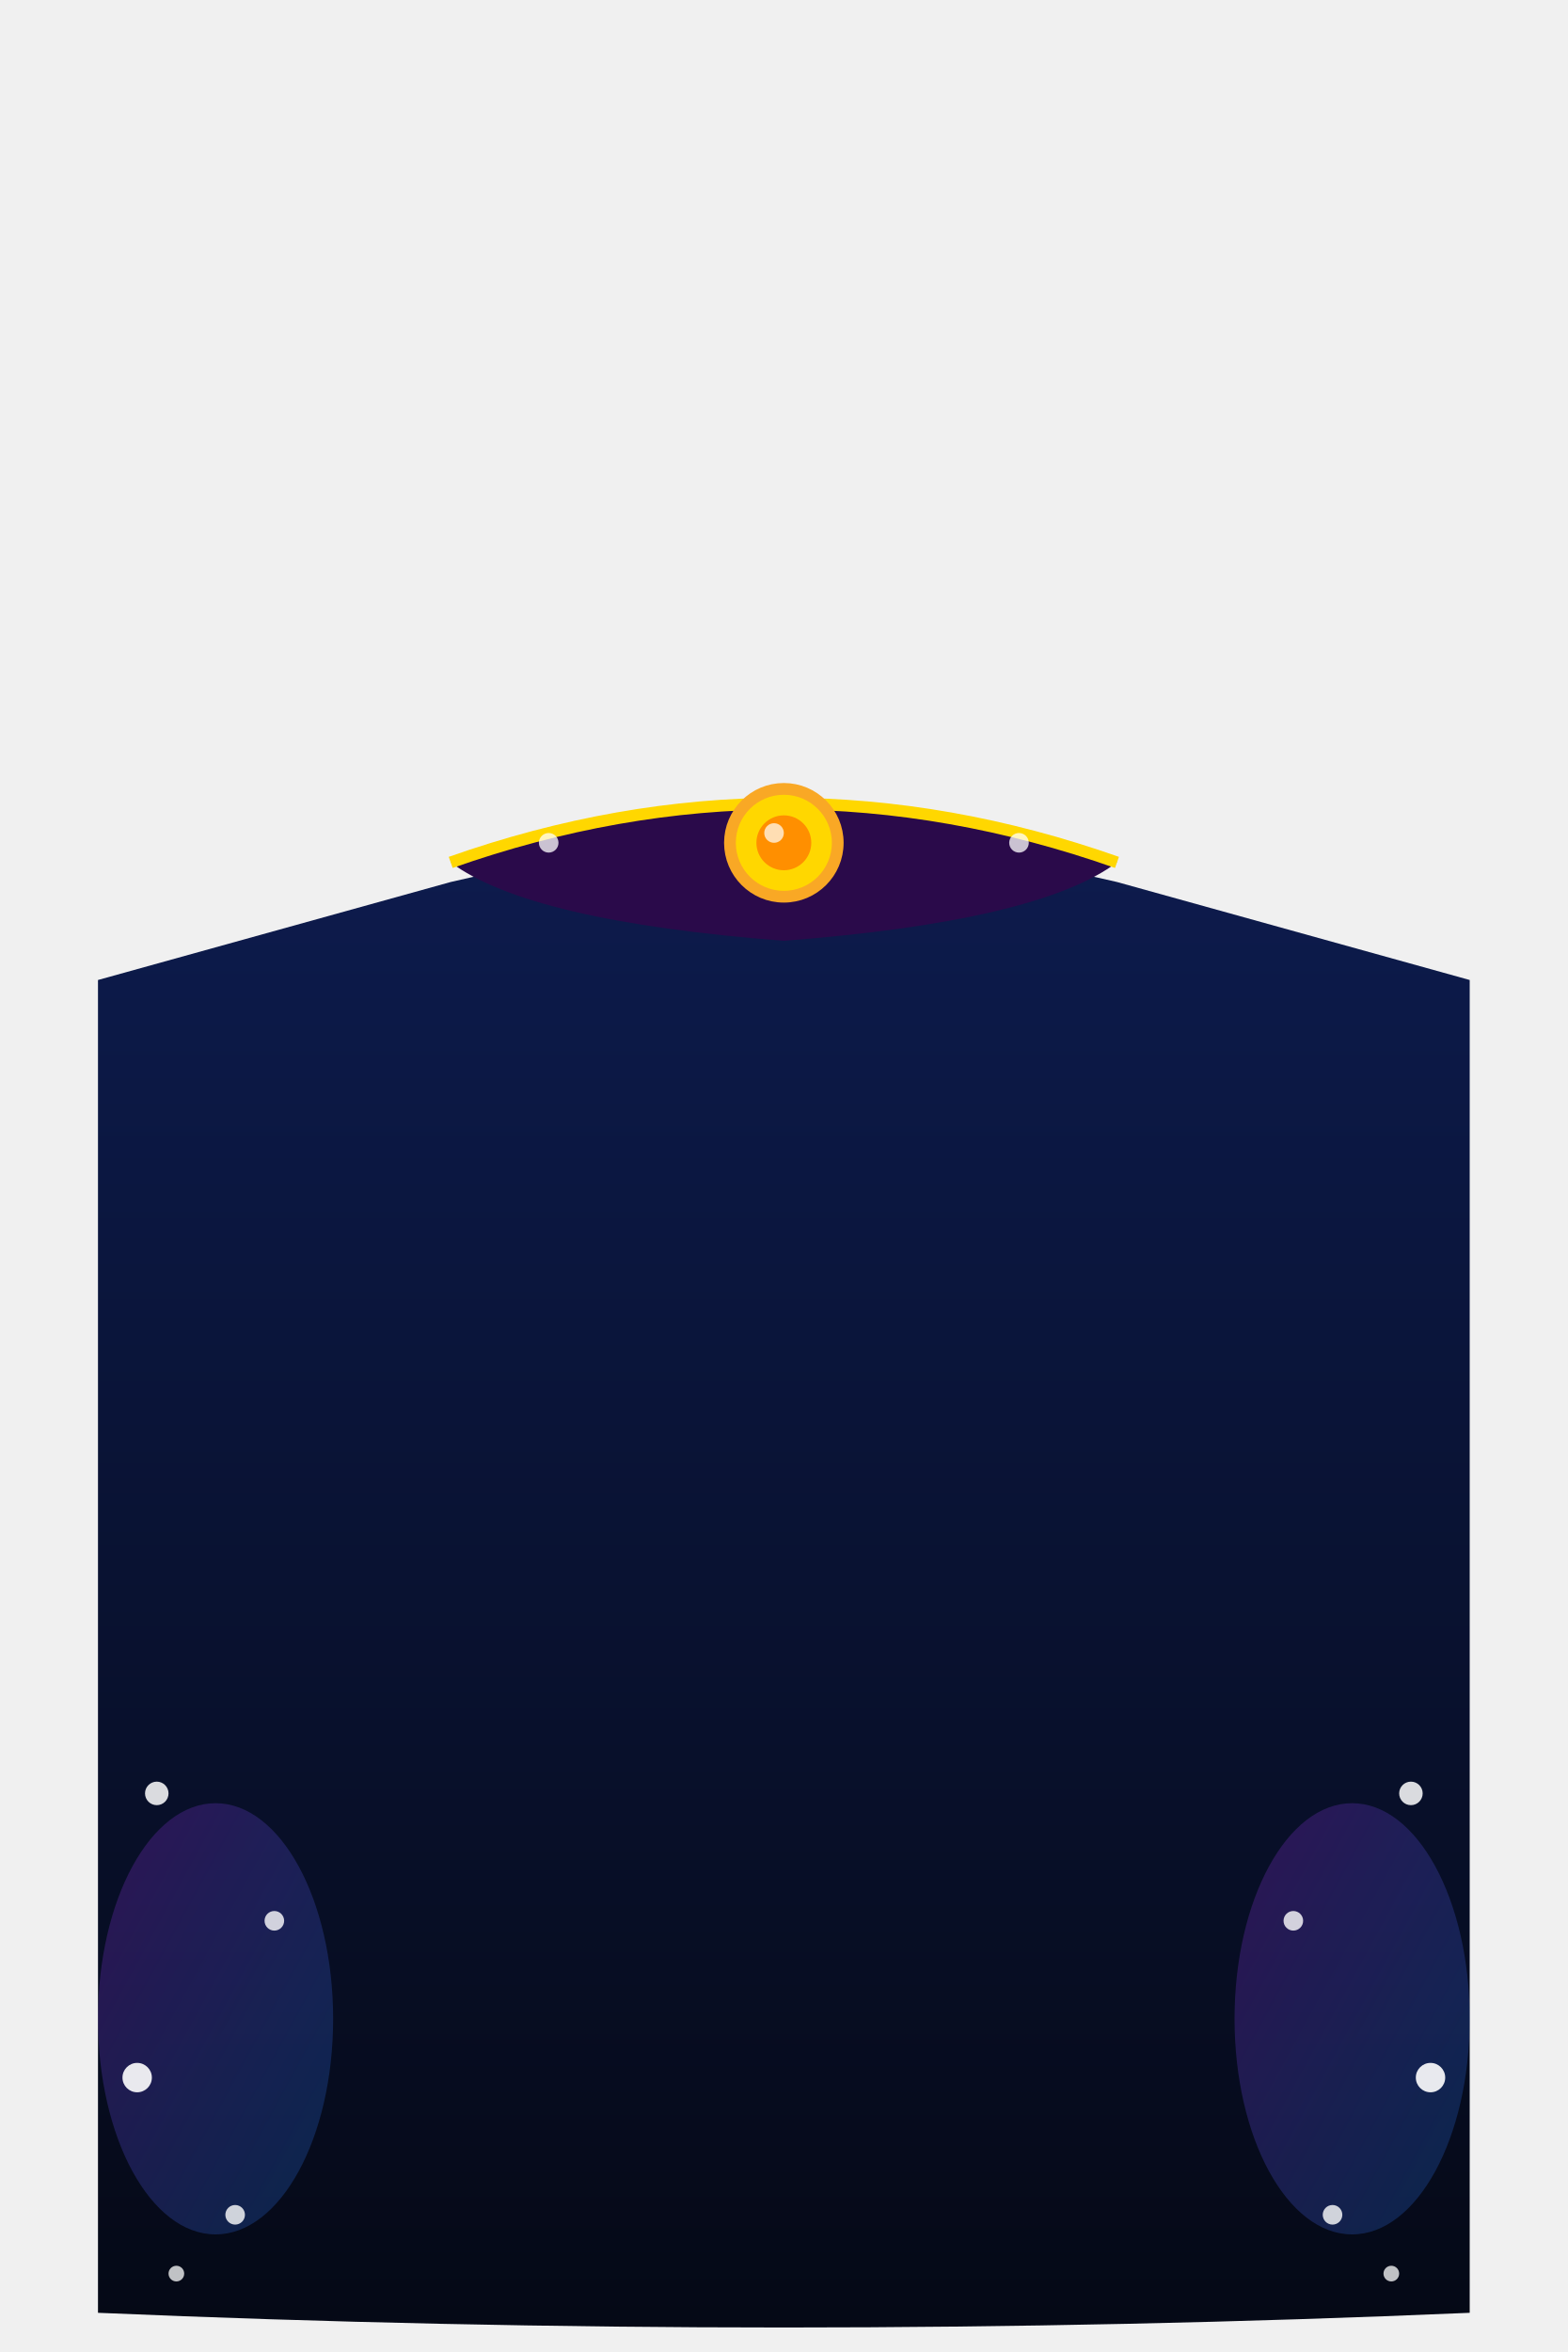
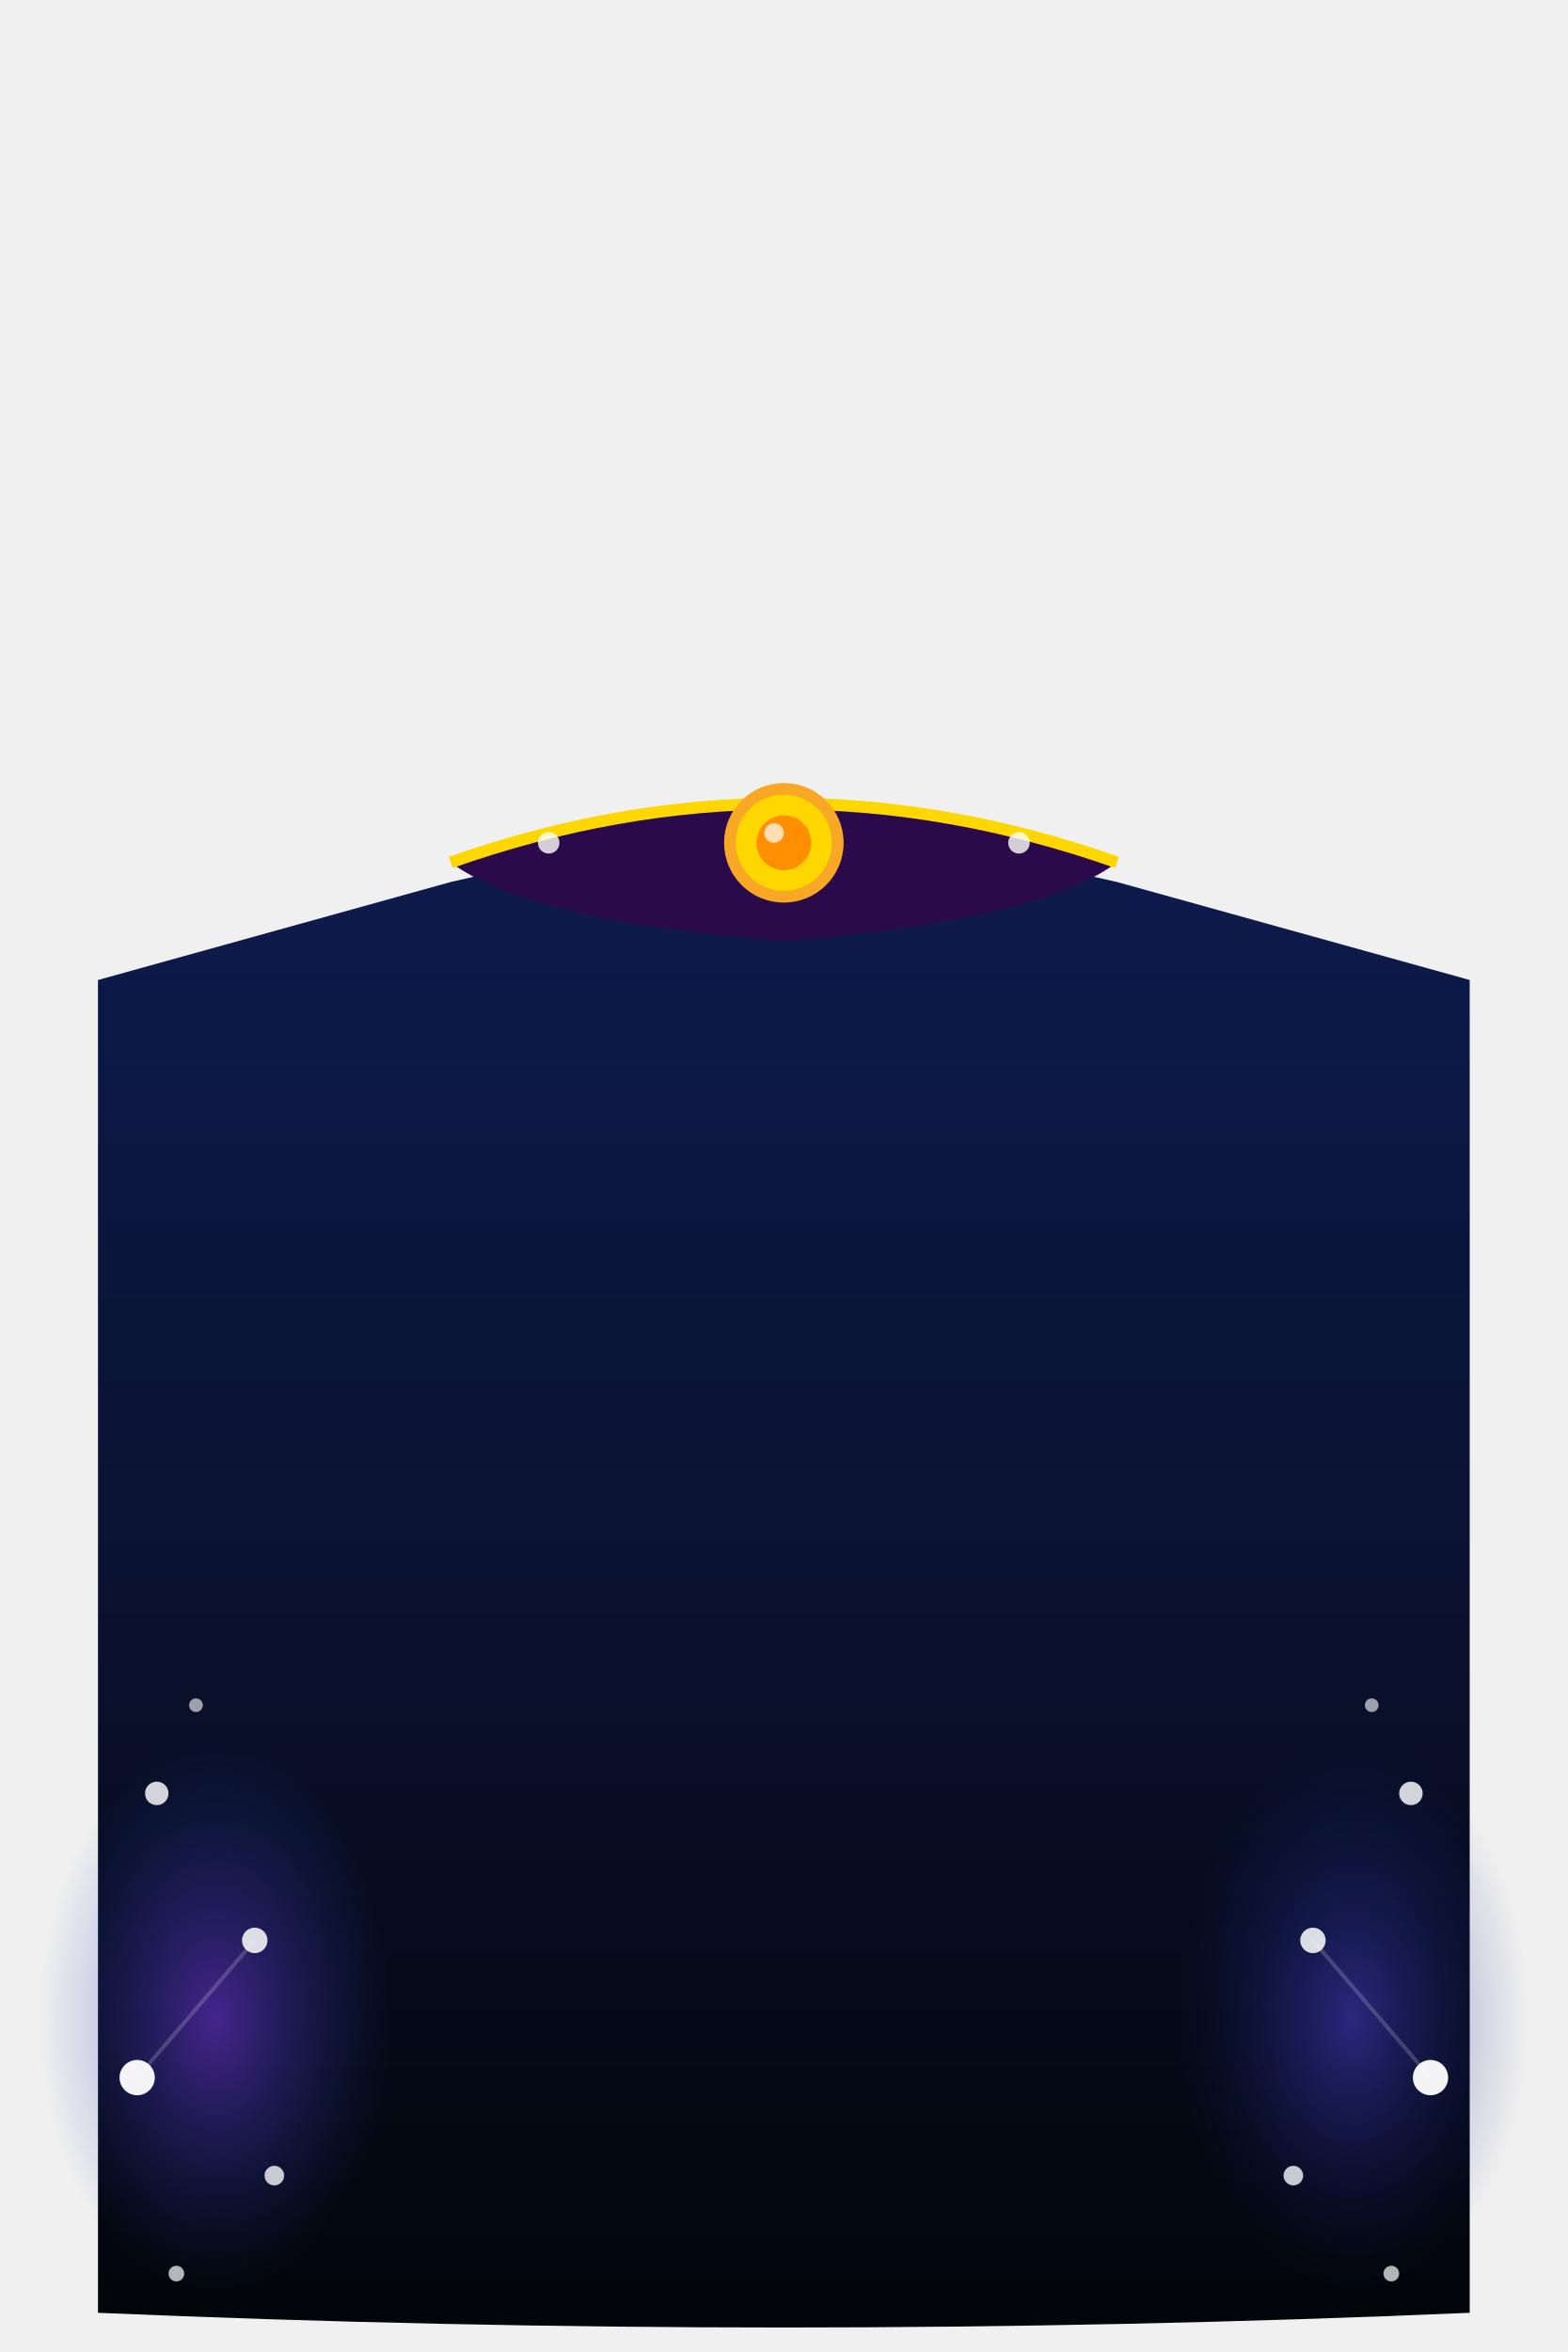
<svg xmlns="http://www.w3.org/2000/svg" viewBox="0 0 160 240">
  <defs>
    <linearGradient id="gx-cloth" x1="0%" y1="0%" x2="0%" y2="100%">
      <stop offset="0%" stop-color="#0d1b4d" />
-       <stop offset="100%" stop-color="#050916" />
+       <stop offset="50%" stop-color="#0a1230" />
+       <stop offset="100%" stop-color="#020509" />
    </linearGradient>
-     <linearGradient id="gx-nebula" x1="0%" y1="0%" x2="100%" y2="100%">
-       <stop offset="0%" stop-color="#6a1b9a" stop-opacity="0.4" />
-       <stop offset="100%" stop-color="#1565c0" stop-opacity="0.3" />
-     </linearGradient>
+     <radialGradient id="gx-nebL" cx="50%" cy="50%" r="50%">
+       <stop offset="0%" stop-color="#7c3aed" stop-opacity="0.55" />
+       <stop offset="100%" stop-color="#1e40af" stop-opacity="0.0" />
+     </radialGradient>
+     <radialGradient id="gx-nebR" cx="50%" cy="50%" r="50%">
+       <stop offset="0%" stop-color="#4f46e5" stop-opacity="0.5" />
+       <stop offset="100%" stop-color="#0e1e6e" stop-opacity="0.0" />
+     </radialGradient>
  </defs>
  <path d="M 46 90 L 10 100 L 10 236 Q 80 239 150 236 L 150 100 L 114 90 Q 80 82 46 90 Z" fill="url(#gx-cloth)" />
-   <ellipse cx="22" cy="206" rx="12" ry="22" fill="url(#gx-nebula)" />
-   <circle cx="16" cy="183" r="1.2" fill="white" opacity="0.85" />
-   <circle cx="28" cy="196" r="1" fill="white" opacity="0.8" />
-   <circle cx="14" cy="212" r="1.5" fill="white" opacity="0.9" />
-   <circle cx="24" cy="226" r="1" fill="white" opacity="0.8" />
-   <circle cx="18" cy="232" r="0.8" fill="white" opacity="0.75" />
-   <ellipse cx="138" cy="206" rx="12" ry="22" fill="url(#gx-nebula)" />
-   <circle cx="144" cy="183" r="1.2" fill="white" opacity="0.85" />
-   <circle cx="132" cy="196" r="1" fill="white" opacity="0.8" />
-   <circle cx="146" cy="212" r="1.5" fill="white" opacity="0.9" />
-   <circle cx="136" cy="226" r="1" fill="white" opacity="0.8" />
-   <circle cx="142" cy="232" r="0.8" fill="white" opacity="0.75" />
+   <ellipse cx="22" cy="206" rx="18" ry="28" fill="url(#gx-nebL)" />
+   <circle cx="14" cy="212" r="1.8" fill="white" opacity="0.95" />
+   <circle cx="26" cy="198" r="1.3" fill="white" opacity="0.85" />
+   <circle cx="16" cy="183" r="1.2" fill="white" opacity="0.82" />
+   <circle cx="28" cy="222" r="1.0" fill="white" opacity="0.78" />
+   <circle cx="18" cy="232" r="0.8" fill="white" opacity="0.7" />
+   <circle cx="20" cy="174" r="0.7" fill="white" opacity="0.6" />
+   <line x1="14" y1="212" x2="26" y2="198" stroke="white" stroke-width="0.4" opacity="0.18" />
+   <ellipse cx="138" cy="206" rx="18" ry="28" fill="url(#gx-nebR)" />
+   <circle cx="146" cy="212" r="1.8" fill="white" opacity="0.95" />
+   <circle cx="134" cy="198" r="1.3" fill="white" opacity="0.85" />
+   <circle cx="144" cy="183" r="1.2" fill="white" opacity="0.82" />
+   <circle cx="132" cy="222" r="1.0" fill="white" opacity="0.78" />
+   <circle cx="142" cy="232" r="0.8" fill="white" opacity="0.7" />
+   <circle cx="140" cy="174" r="0.7" fill="white" opacity="0.6" />
+   <line x1="146" y1="212" x2="134" y2="198" stroke="white" stroke-width="0.4" opacity="0.18" />
  <path d="M 46 88 Q 80 76 114 88 Q 106 94 80 96 Q 54 94 46 88 Z" fill="#2a0a4a" />
  <path d="M 46 88 Q 80 76 114 88" fill="none" stroke="#ffd700" stroke-width="1.2" />
-   <circle cx="56" cy="86" r="1" fill="white" opacity="0.75" />
-   <circle cx="104" cy="86" r="1" fill="white" opacity="0.75" />
+   <circle cx="56" cy="86" r="1.1" fill="white" opacity="0.8" />
+   <circle cx="104" cy="86" r="1.1" fill="white" opacity="0.8" />
  <circle cx="80" cy="86" r="5.5" fill="#ffd700" stroke="#f9a825" stroke-width="1.2" />
  <circle cx="80" cy="86" r="2.8" fill="#ff8f00" />
  <circle cx="79" cy="85" r="1" fill="white" opacity="0.7" />
</svg>
